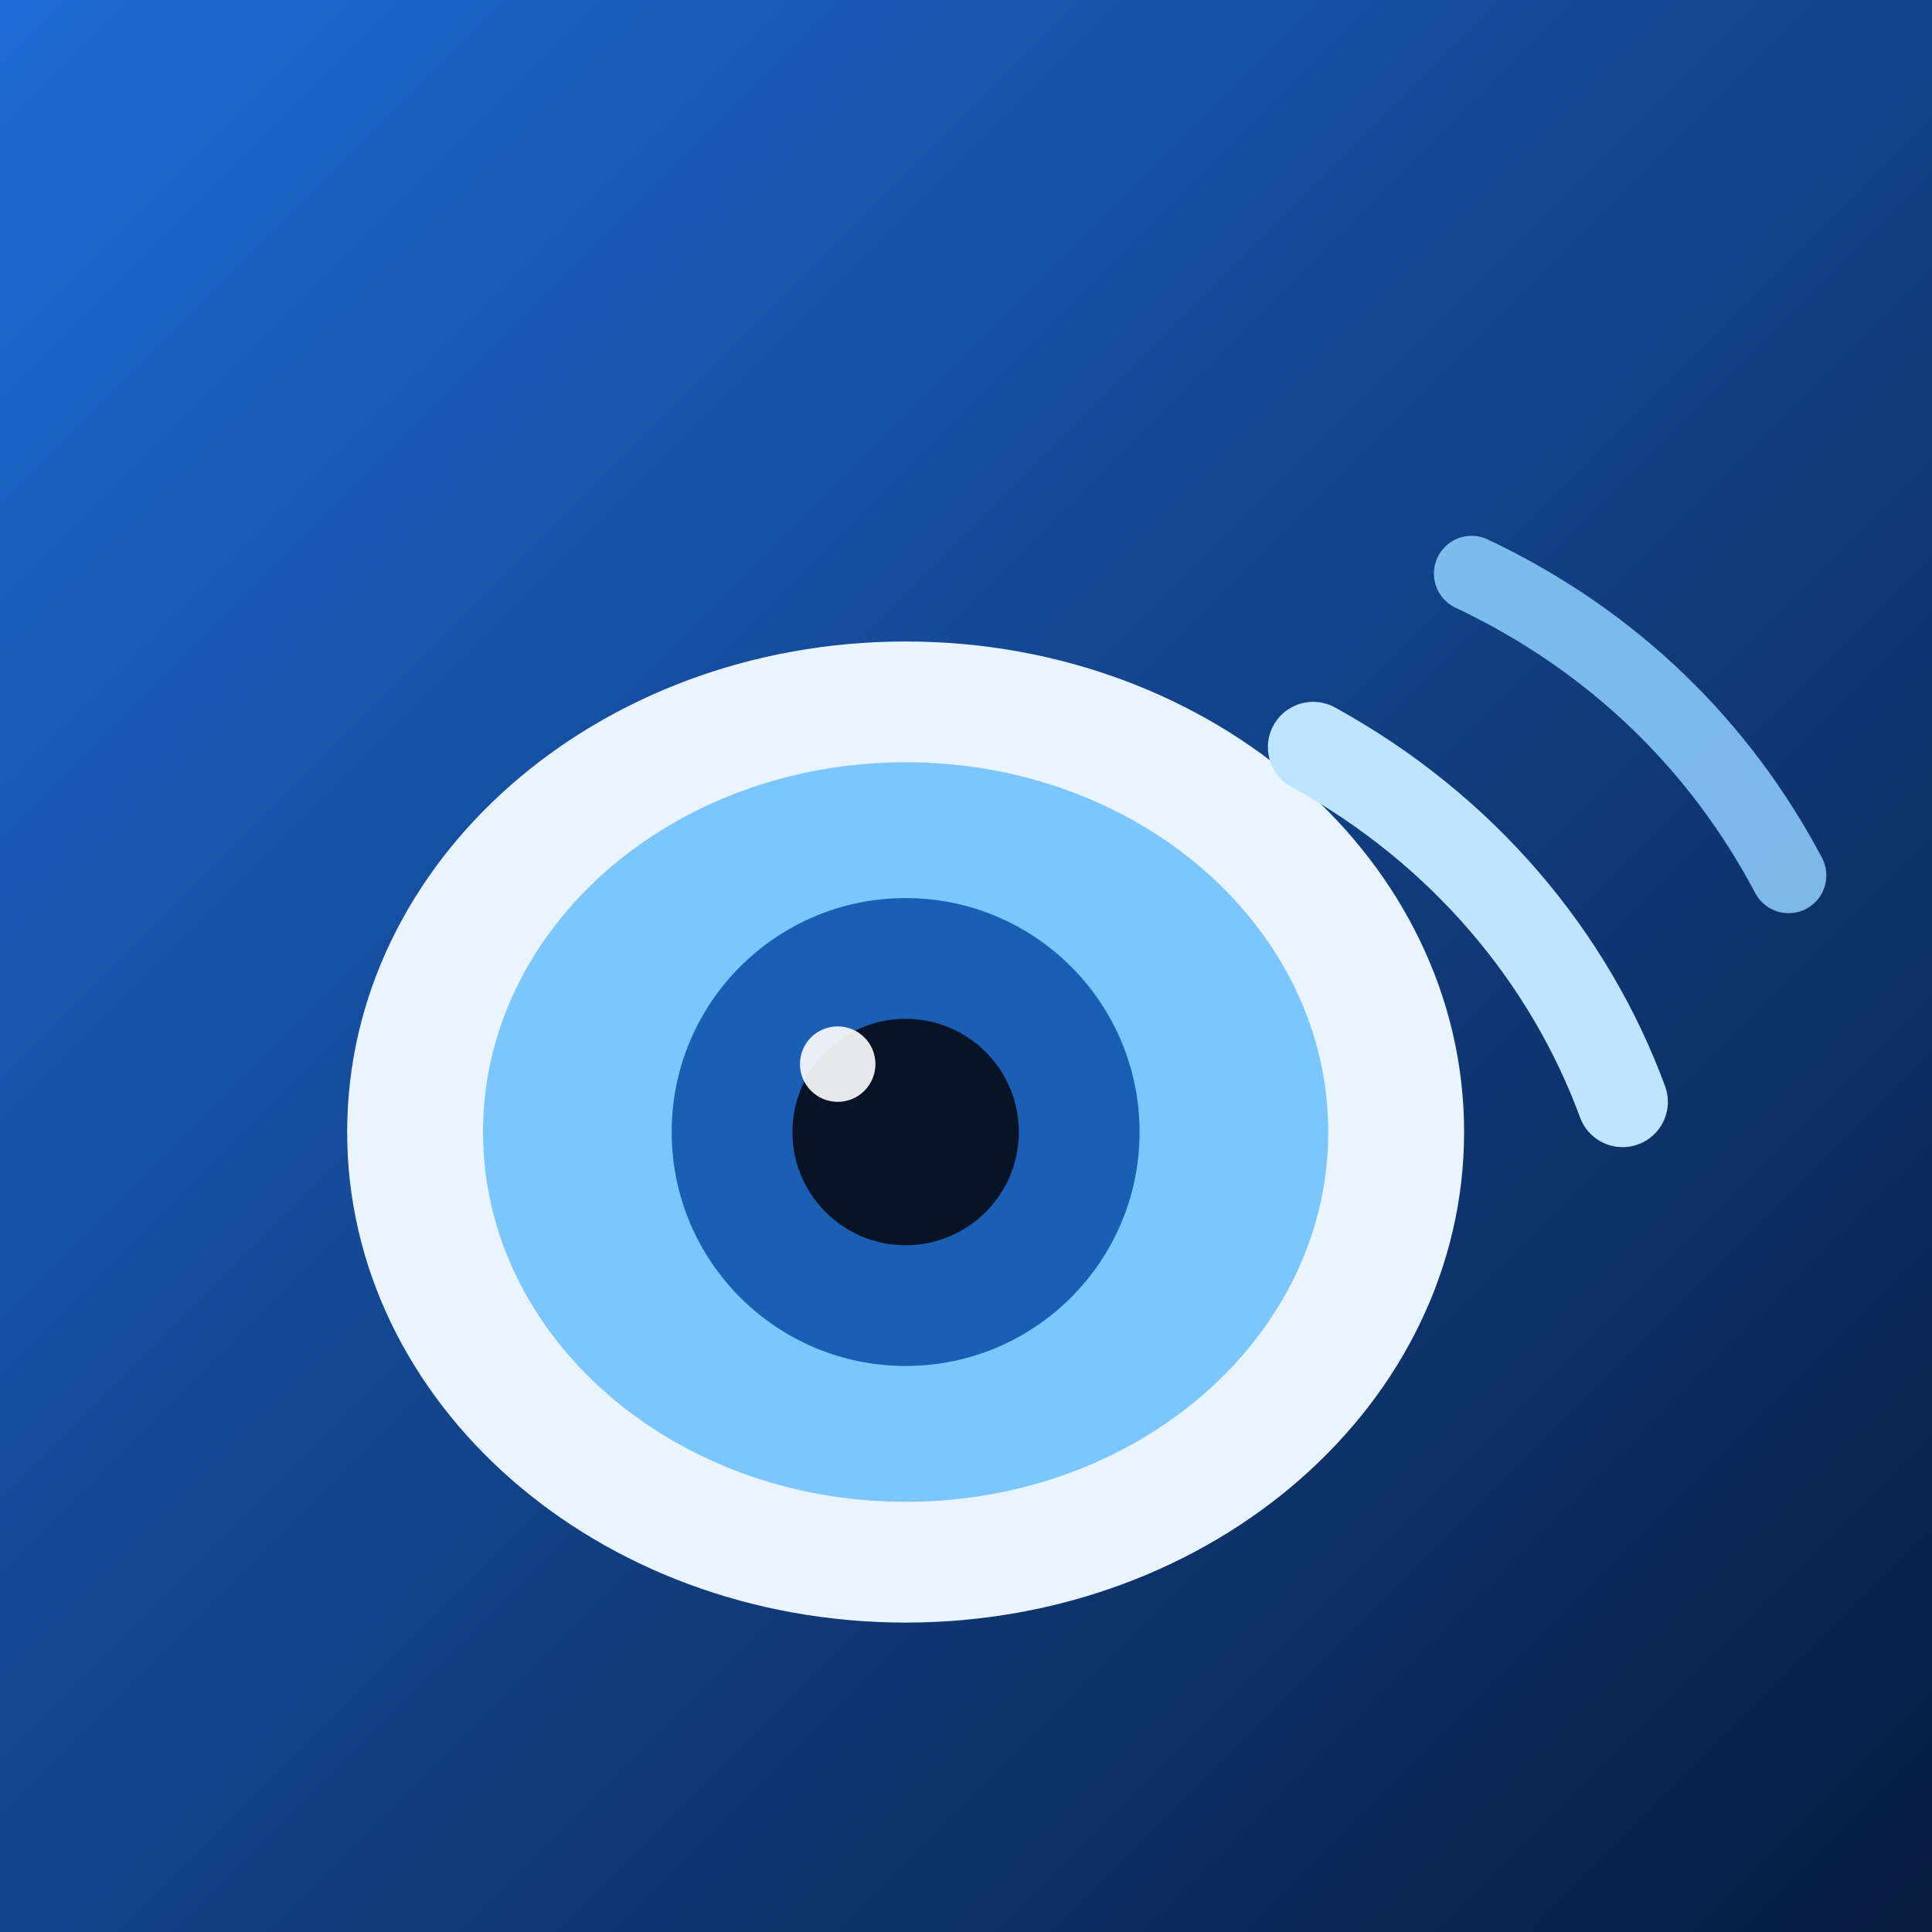
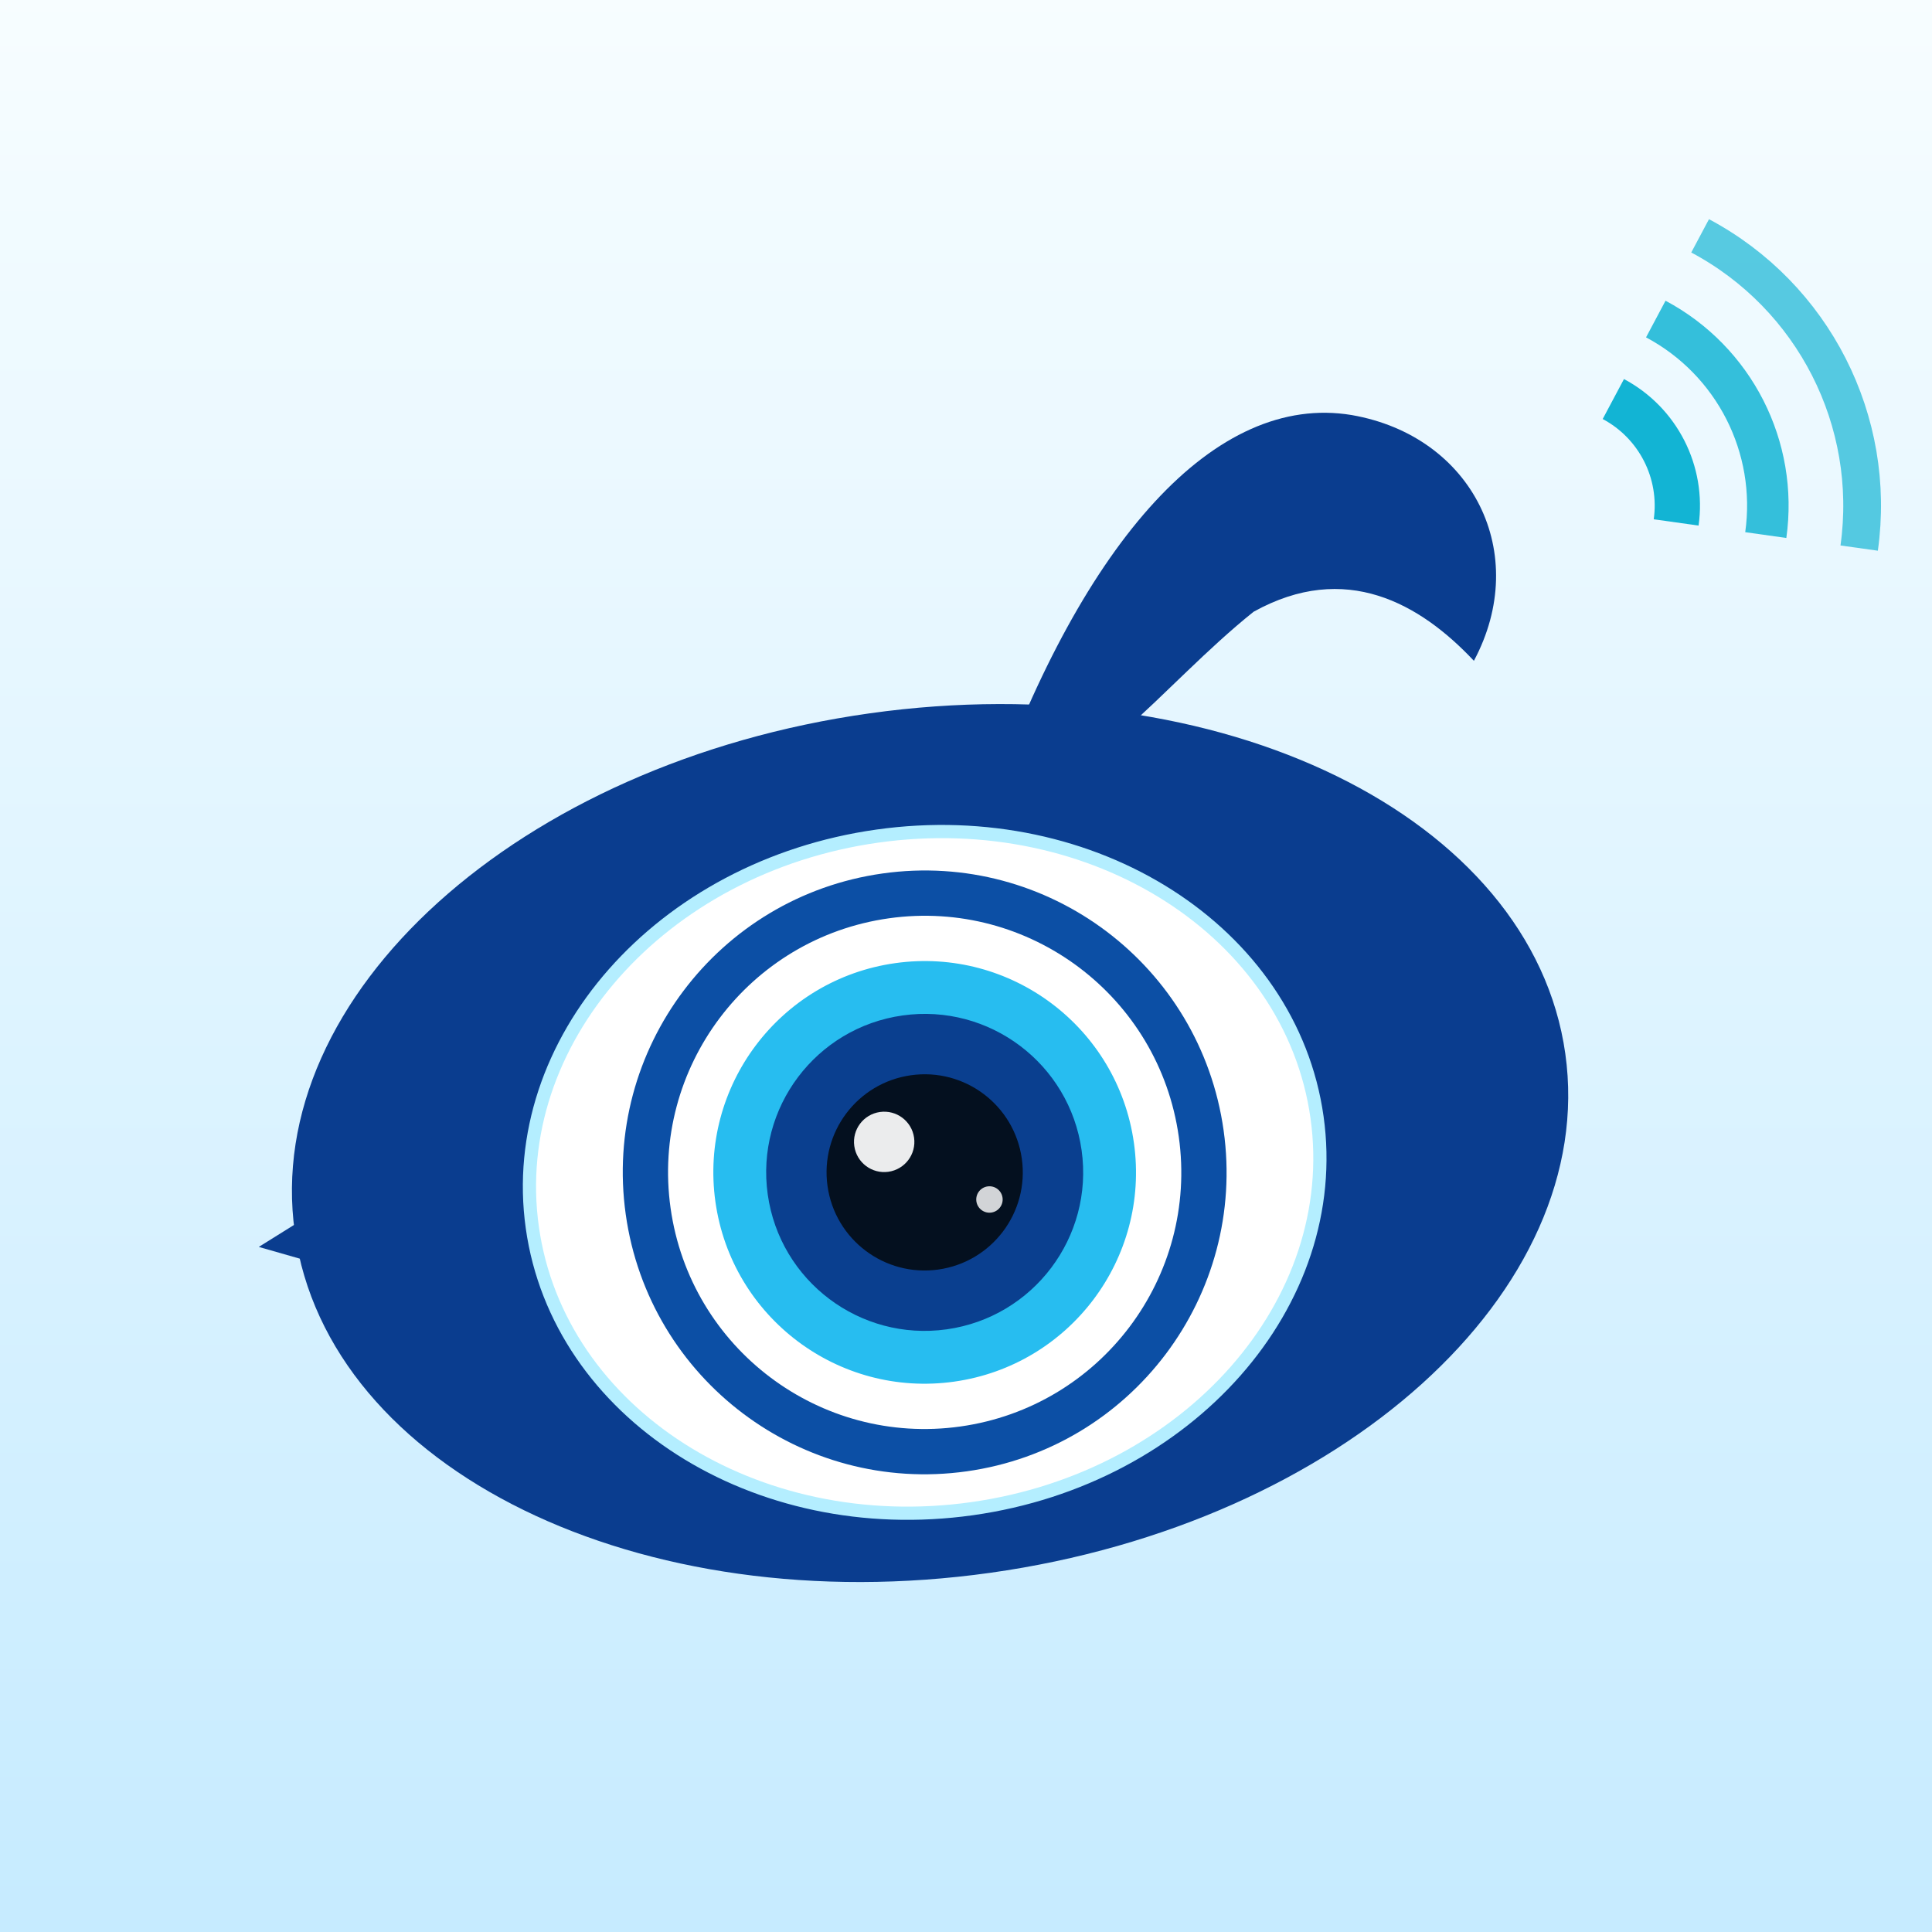
<svg xmlns="http://www.w3.org/2000/svg" viewBox="0 0 512 512" width="512" height="512">
  <defs>
-     <linearGradient id="bg" x1="0" y1="0" x2="1" y2="1">
-       <stop offset="0" stop-color="#1e6bd6" />
-       <stop offset="1" stop-color="#071b3d" />
+     <linearGradient id="bg" x1="0" y1="0" x2="0" y2="1">
+       <stop offset="0" stop-color="#f7fdff" />
+       <stop offset="1" stop-color="#c6ebff" />
    </linearGradient>
  </defs>
  <rect width="512" height="512" fill="url(#bg)" />
-   <ellipse cx="240" cy="300" rx="148" ry="130" fill="#eaf4ff" />
-   <ellipse cx="240" cy="300" rx="112" ry="98" fill="#7cc6ff" />
-   <circle cx="240" cy="300" r="62" fill="#1a5fb4" />
-   <circle cx="240" cy="300" r="30" fill="#081326" />
-   <circle cx="222" cy="282" r="10" fill="#ffffff" opacity="0.9" />
-   <path d="M348 198c40 22 68 56 82 94" stroke="#bfe4ff" stroke-width="24" fill="none" stroke-linecap="round" />
-   <path d="M390 152c38 18 66 46 84 80" stroke="#8fd0ff" stroke-width="20" fill="none" stroke-linecap="round" opacity="0.85" />
+   <g transform="scale(0.5)">
+     <g transform="rotate(-8 500 620)">
+       <ellipse cx="495" cy="605" rx="340" ry="230" fill="#0a3d8f" />
+       <polygon points="135,610 270,550 270,670" fill="#0a3d8f" />
+       <path d="M552 430 C620 300 700 232 770 254 C832 274 854 340 816 392 C792 358 756 330 704 350 C650 382 604 432 552 430 Z" fill="#0a3d8f" />
+       <ellipse cx="490" cy="620" rx="210" ry="180" fill="#ffffff" />
+       <circle cx="490" cy="620" r="160" fill="#0c4fa5" />
+       <circle cx="490" cy="620" r="136" fill="#ffffff" />
+       <circle cx="490" cy="620" r="112" fill="#27bdf0" />
+       <circle cx="490" cy="620" r="84" fill="#0a3f8f" />
+       <circle cx="490" cy="620" r="52" fill="#04101f" />
+       <ellipse cx="471" cy="601" rx="16" ry="16" fill="#ffffff" opacity="0.92" />
+       <ellipse cx="522" cy="639" rx="7" ry="7" fill="#ffffff" opacity="0.82" />
+       <ellipse cx="490" cy="620" rx="210" ry="180" fill="none" stroke="#b4eeff" stroke-width="7" />
+     </g>
+     <path d="M855.1 211.5 A64 64 0 0 1 888.4 276.9" fill="none" stroke="#12b4d4" stroke-width="24" />
+     <path d="M877.6 169.1 A112 112 0 0 1 935.9 283.6" fill="none" stroke="#12b4d4" stroke-width="22" opacity="0.84" />
+     <path d="M901.1 125 A162 162 0 0 1 985.4 290.5" fill="none" stroke="#12b4d4" stroke-width="20" opacity="0.69" />
+   </g>
</svg>
